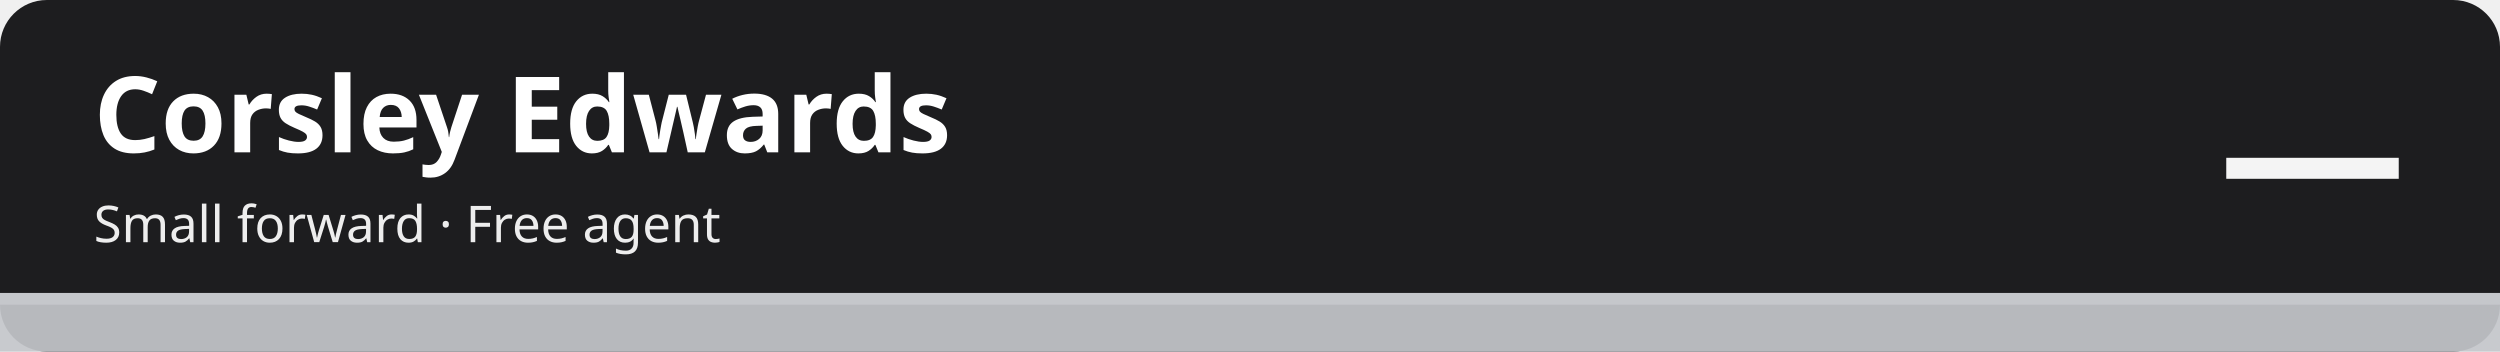
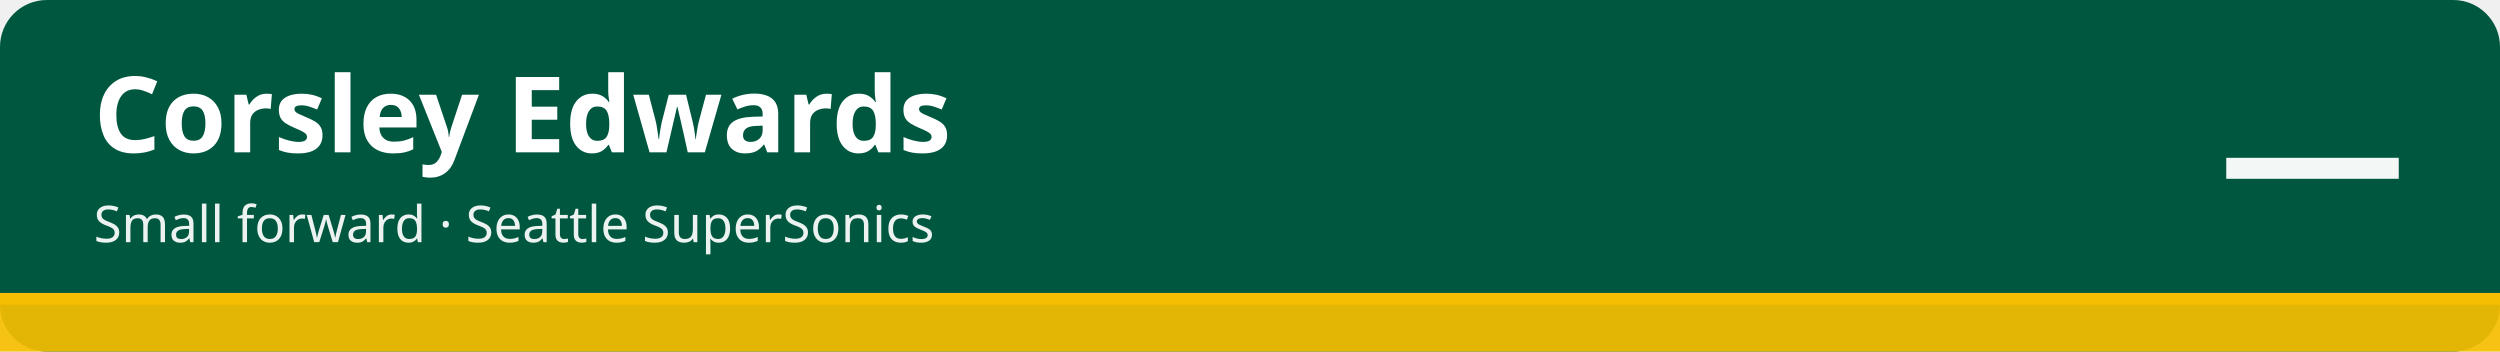
<svg xmlns="http://www.w3.org/2000/svg" width="1280" height="180" viewBox="0 0 1280 180" role="img" aria-labelledby="t d">
-   <rect width="1280" height="180" rx="24" fill="#1d1d1f" />
-   <rect x="0" y="150" width="1280" height="30" fill="#c5c7cb" fill-opacity=".92" />
-   <rect x="0" y="150" width="1280" height="6" fill="#c5c7cb" />
+   <rect width="1280" height="180" rx="24" fill="#00573f" />
+   <rect x="0" y="150" width="1280" height="30" fill="#f6be00" fill-opacity=".92" />
+   <rect x="0" y="150" width="1280" height="6" fill="#f6be00" />
  <text x="48" y="78" font-family="sans-serif" font-size="54" font-weight="700" fill="#ffffff">Corsley Edwards</text>
-   <text x="48" y="124" font-family="sans-serif" font-size="26" fill="#ffffff" fill-opacity=".92">Small forward · Free agent</text>
+   <text x="48" y="124" font-family="sans-serif" font-size="26" fill="#ffffff" fill-opacity=".92">Small forward · Seattle SuperSonics</text>
  <text x="1232" y="112" font-family="sans-serif" font-size="96" font-weight="800" fill="#ffffff" fill-opacity=".95" text-anchor="end">—</text>
</svg>
